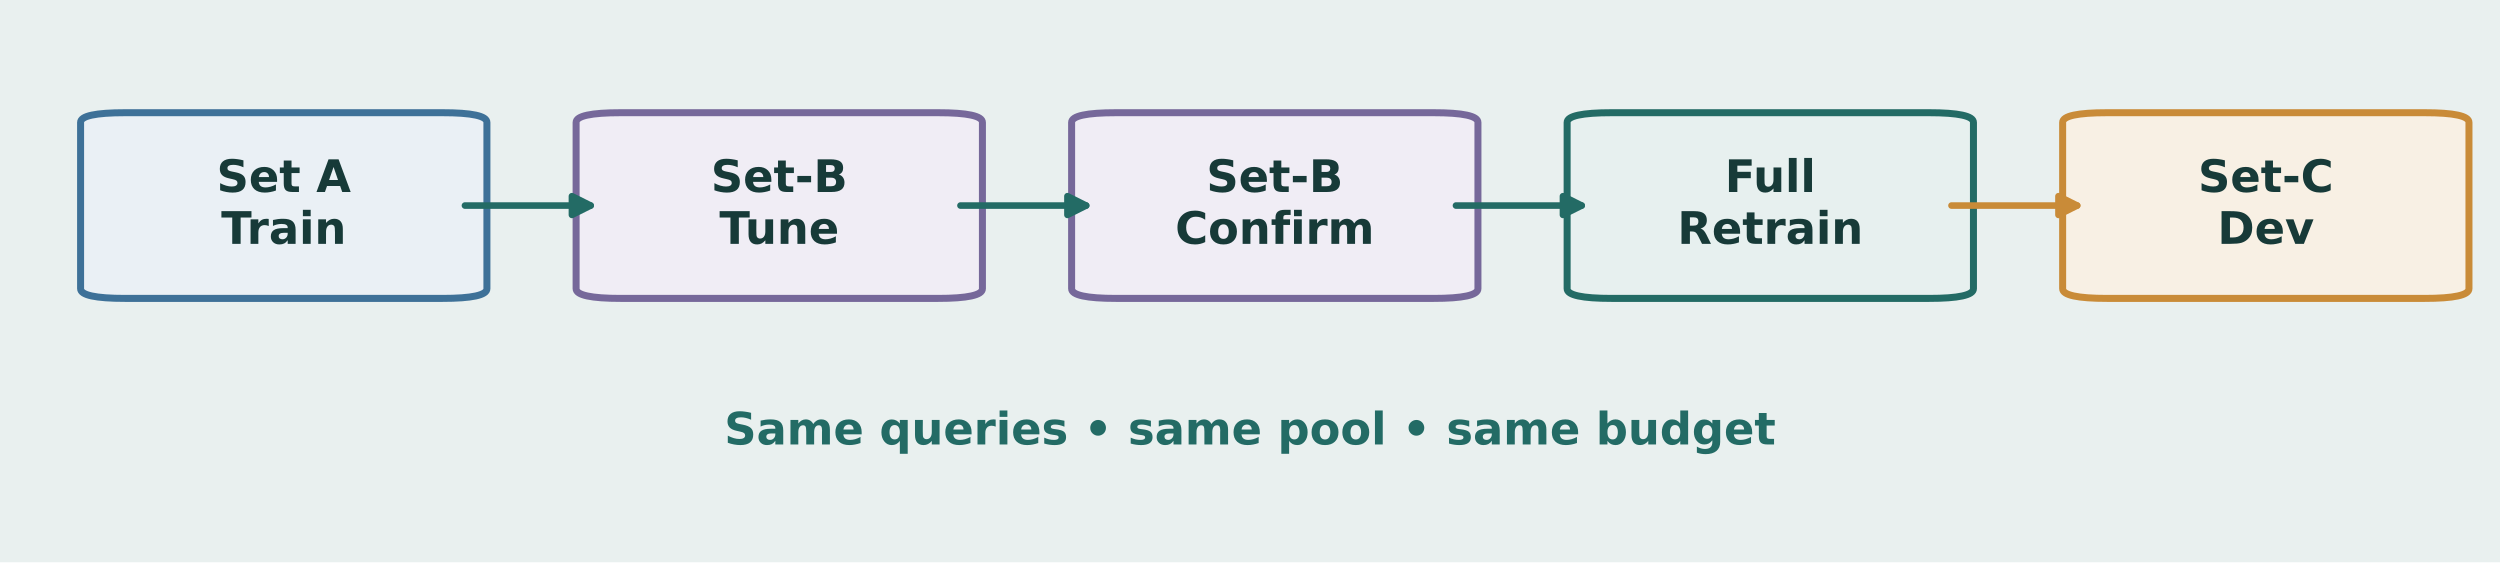
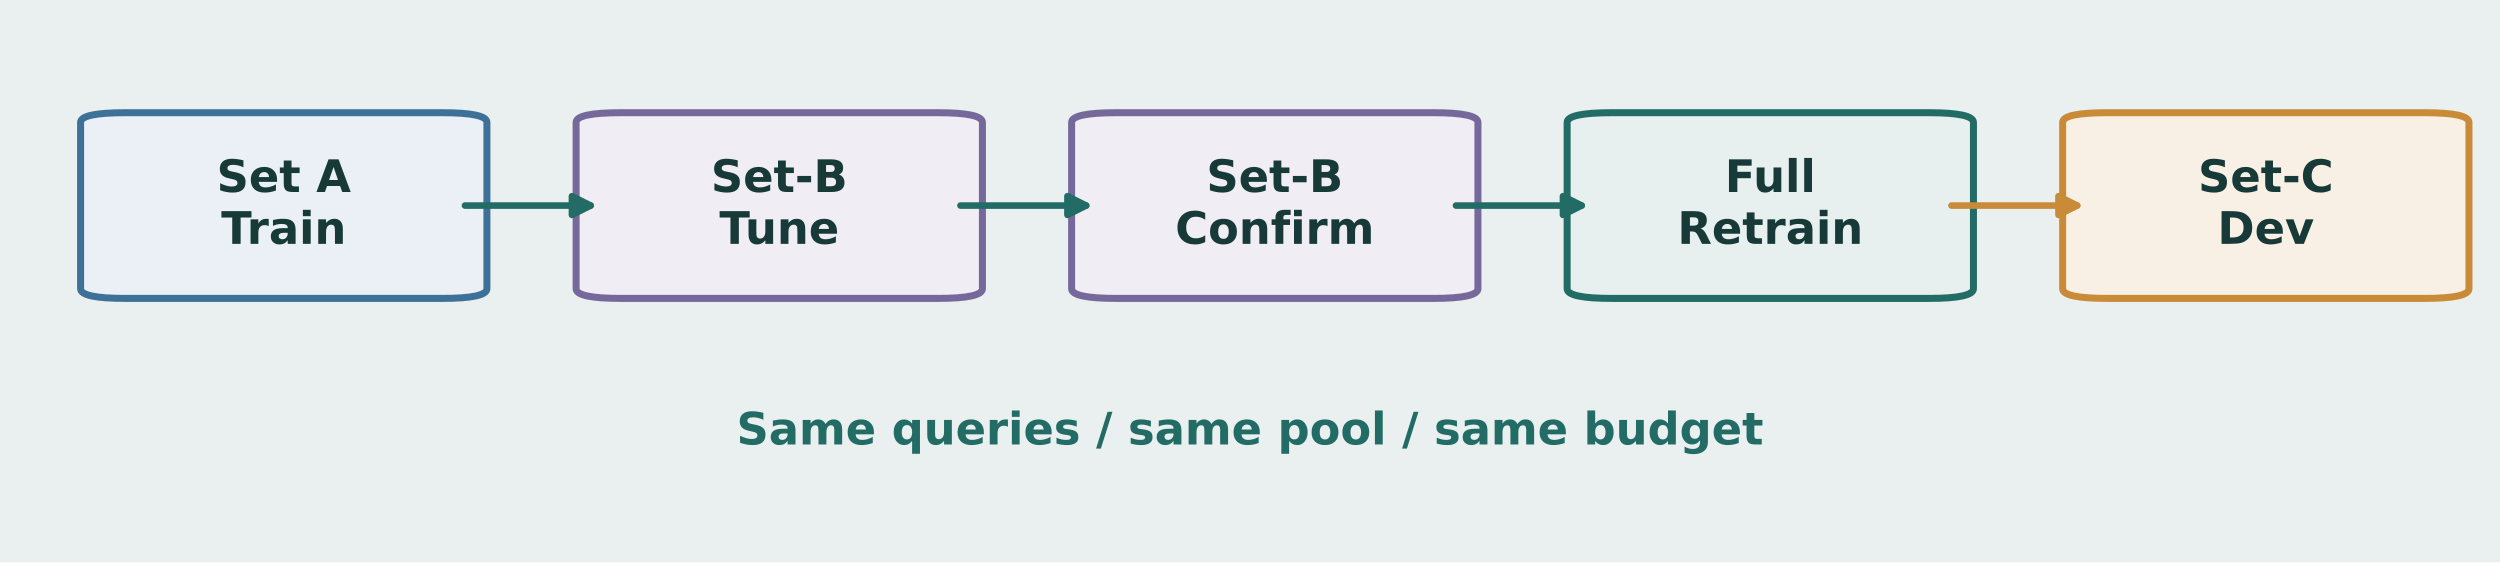
<svg xmlns="http://www.w3.org/2000/svg" width="641.88pt" height="144.36pt" viewBox="0 0 641.88 144.36" version="1.1">
  <defs>
    <style type="text/css">*{stroke-linejoin: round; stroke-linecap: butt}</style>
  </defs>
  <g id="figure_1">
    <g id="patch_1">
      <path d="M 0 144.36 L 641.88 144.36 L 641.88 0 L 0 0 z " style="fill: #e9f0ef" />
    </g>
    <g id="axes_1">
      <g id="patch_2">
        <path d="M 32.142 76.615 L 113.565 76.615 Q 125.015 76.615 125.015 74.12 L 125.015 31.432 Q 125.015 28.937 113.565 28.937 L 32.142 28.937 Q 20.691 28.937 20.691 31.432 L 20.691 74.12 Q 20.691 76.615 32.142 76.615 z " clip-path="url(#p364836d56d)" style="fill: #eaf0f5; stroke: #3e7198; stroke-width: 1.8; stroke-linejoin: miter" />
      </g>
      <g id="patch_3">
        <path d="M 159.366 76.615 L 240.789 76.615 Q 252.239 76.615 252.239 74.12 L 252.239 31.432 Q 252.239 28.937 240.789 28.937 L 159.366 28.937 Q 147.915 28.937 147.915 31.432 L 147.915 74.12 Q 147.915 76.615 159.366 76.615 z " clip-path="url(#p364836d56d)" style="fill: #f0edf5; stroke: #76689a; stroke-width: 1.8; stroke-linejoin: miter" />
      </g>
      <g id="patch_4">
        <path d="M 286.59 76.615 L 368.013 76.615 Q 379.463 76.615 379.463 74.12 L 379.463 31.432 Q 379.463 28.937 368.013 28.937 L 286.59 28.937 Q 275.139 28.937 275.139 31.432 L 275.139 74.12 Q 275.139 76.615 286.59 76.615 z " clip-path="url(#p364836d56d)" style="fill: #f0edf5; stroke: #76689a; stroke-width: 1.8; stroke-linejoin: miter" />
      </g>
      <g id="patch_5">
        <path d="M 413.814 76.615 L 495.237 76.615 Q 506.687 76.615 506.687 74.12 L 506.687 31.432 Q 506.687 28.937 495.237 28.937 L 413.814 28.937 Q 402.363 28.937 402.363 31.432 L 402.363 74.12 Q 402.363 76.615 413.814 76.615 z " clip-path="url(#p364836d56d)" style="fill: #e7f0ef; stroke: #236b65; stroke-width: 1.8; stroke-linejoin: miter" />
      </g>
      <g id="patch_6">
        <path d="M 541.038 76.615 L 622.461 76.615 Q 633.911 76.615 633.911 74.12 L 633.911 31.432 Q 633.911 28.937 622.461 28.937 L 541.038 28.937 Q 529.587 28.937 529.587 31.432 L 529.587 74.12 Q 529.587 76.615 541.038 76.615 z " clip-path="url(#p364836d56d)" style="fill: #f8f0e4; stroke: #c98b38; stroke-width: 1.8; stroke-linejoin: miter" />
      </g>
      <g id="patch_7">
        <path d="M 119.38 52.776 Q 136.465 52.776 151.648 52.776 " clip-path="url(#p364836d56d)" style="fill: none; stroke: #236b65; stroke-width: 1.7; stroke-linecap: round" />
        <path d="M 146.848 50.376 L 151.648 52.776 L 146.848 55.176 z " clip-path="url(#p364836d56d)" style="fill: #236b65; stroke: #236b65; stroke-width: 1.7; stroke-linecap: round" />
      </g>
      <g id="patch_8">
        <path d="M 246.604 52.776 Q 263.689 52.776 278.872 52.776 " clip-path="url(#p364836d56d)" style="fill: none; stroke: #236b65; stroke-width: 1.7; stroke-linecap: round" />
        <path d="M 274.072 50.376 L 278.872 52.776 L 274.072 55.176 z " clip-path="url(#p364836d56d)" style="fill: #236b65; stroke: #236b65; stroke-width: 1.7; stroke-linecap: round" />
      </g>
      <g id="patch_9">
        <path d="M 373.828 52.776 Q 390.913 52.776 406.096 52.776 " clip-path="url(#p364836d56d)" style="fill: none; stroke: #236b65; stroke-width: 1.7; stroke-linecap: round" />
        <path d="M 401.296 50.376 L 406.096 52.776 L 401.296 55.176 z " clip-path="url(#p364836d56d)" style="fill: #236b65; stroke: #236b65; stroke-width: 1.7; stroke-linecap: round" />
      </g>
      <g id="patch_10">
        <path d="M 501.052 52.776 Q 518.137 52.776 533.32 52.776 " clip-path="url(#p364836d56d)" style="fill: none; stroke: #c98b38; stroke-width: 1.7; stroke-linecap: round" />
        <path d="M 528.52 50.376 L 533.32 52.776 L 528.52 55.176 z " clip-path="url(#p364836d56d)" style="fill: #c98b38; stroke: #c98b38; stroke-width: 1.7; stroke-linecap: round" />
      </g>
      <g id="text_1">
        <text style="font-weight: 700; font-size: 11.5px; font-family: 'DejaVu Sans'; fill: #173a38" transform="translate(55.61218 49.29208)">Set A</text>
        <text style="font-weight: 700; font-size: 11.5px; font-family: 'DejaVu Sans'; fill: #173a38" transform="translate(56.78285 62.60648)">Train</text>
      </g>
      <g id="text_2">
        <text style="font-weight: 700; font-size: 11.5px; font-family: 'DejaVu Sans'; fill: #173a38" transform="translate(182.519 49.29208)">Set-B</text>
        <text style="font-weight: 700; font-size: 11.5px; font-family: 'DejaVu Sans'; fill: #173a38" transform="translate(184.7004 62.60648)">Tune</text>
      </g>
      <g id="text_3">
        <text style="font-weight: 700; font-size: 11.5px; font-family: 'DejaVu Sans'; fill: #173a38" transform="translate(309.743 49.29208)">Set-B</text>
        <text style="font-weight: 700; font-size: 11.5px; font-family: 'DejaVu Sans'; fill: #173a38" transform="translate(301.738 62.60648)">Confirm</text>
      </g>
      <g id="text_4">
        <text style="font-weight: 700; font-size: 11.5px; font-family: 'DejaVu Sans'; fill: #173a38" transform="translate(442.8491 49.29208)">Full</text>
        <text style="font-weight: 700; font-size: 11.5px; font-family: 'DejaVu Sans'; fill: #173a38" transform="translate(430.669 62.60648)">Retrain</text>
      </g>
      <g id="text_5">
        <text style="font-weight: 700; font-size: 11.5px; font-family: 'DejaVu Sans'; fill: #173a38" transform="translate(564.3537 49.29208)">Set-C</text>
        <text style="font-weight: 700; font-size: 11.5px; font-family: 'DejaVu Sans'; fill: #173a38" transform="translate(569.3274 62.60648)">Dev</text>
      </g>
      <g id="text_6">
-         <text style="font-weight: 700; font-size: 11.5px; font-family: 'DejaVu Sans'; text-anchor: middle; fill: #236b65" x="320.94" y="114.116" transform="rotate(-0 320.94 114.1164)">Same queries  •  same pool  •  same budget</text>
+         <text style="font-weight: 700; font-size: 11.5px; font-family: 'DejaVu Sans'; text-anchor: middle; fill: #236b65" x="320.94" y="114.116" transform="rotate(-0 320.94 114.1164)">Same queries / same pool / same budget</text>
      </g>
    </g>
  </g>
  <defs>
    <clipPath id="p364836d56d">
      <rect x="2.88" y="2.88" width="636.12" height="138.6" />
    </clipPath>
  </defs>
</svg>
